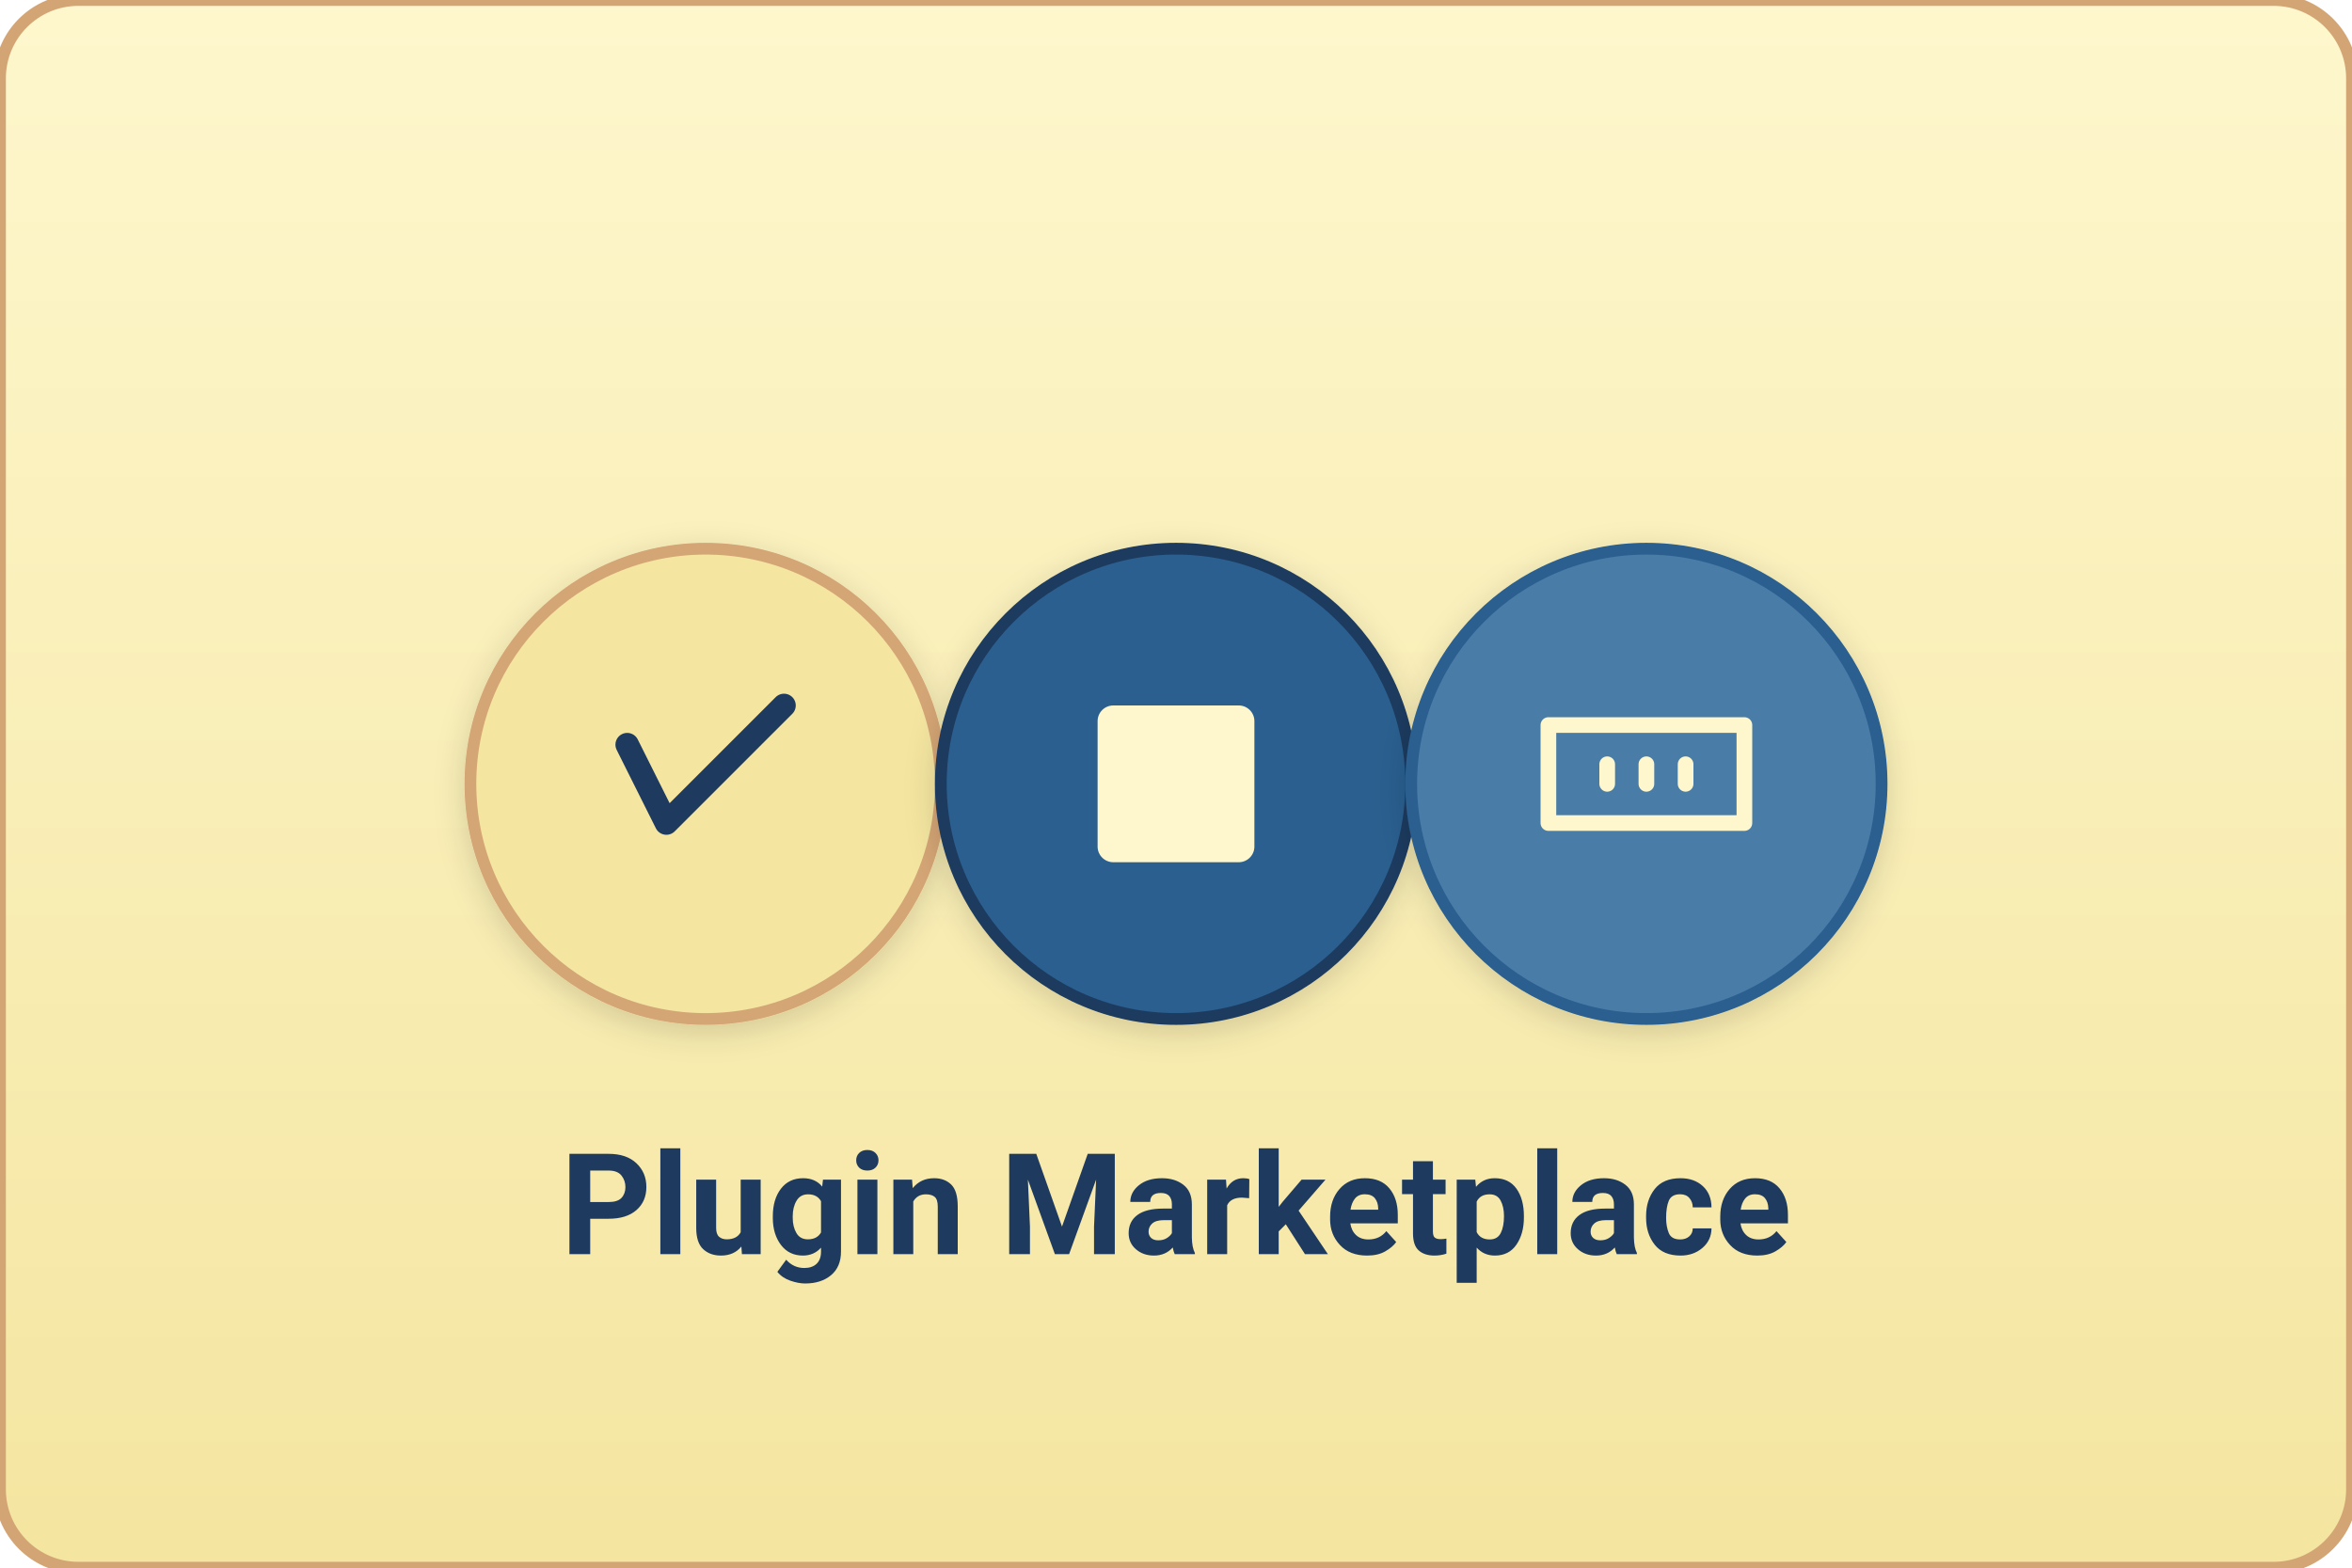
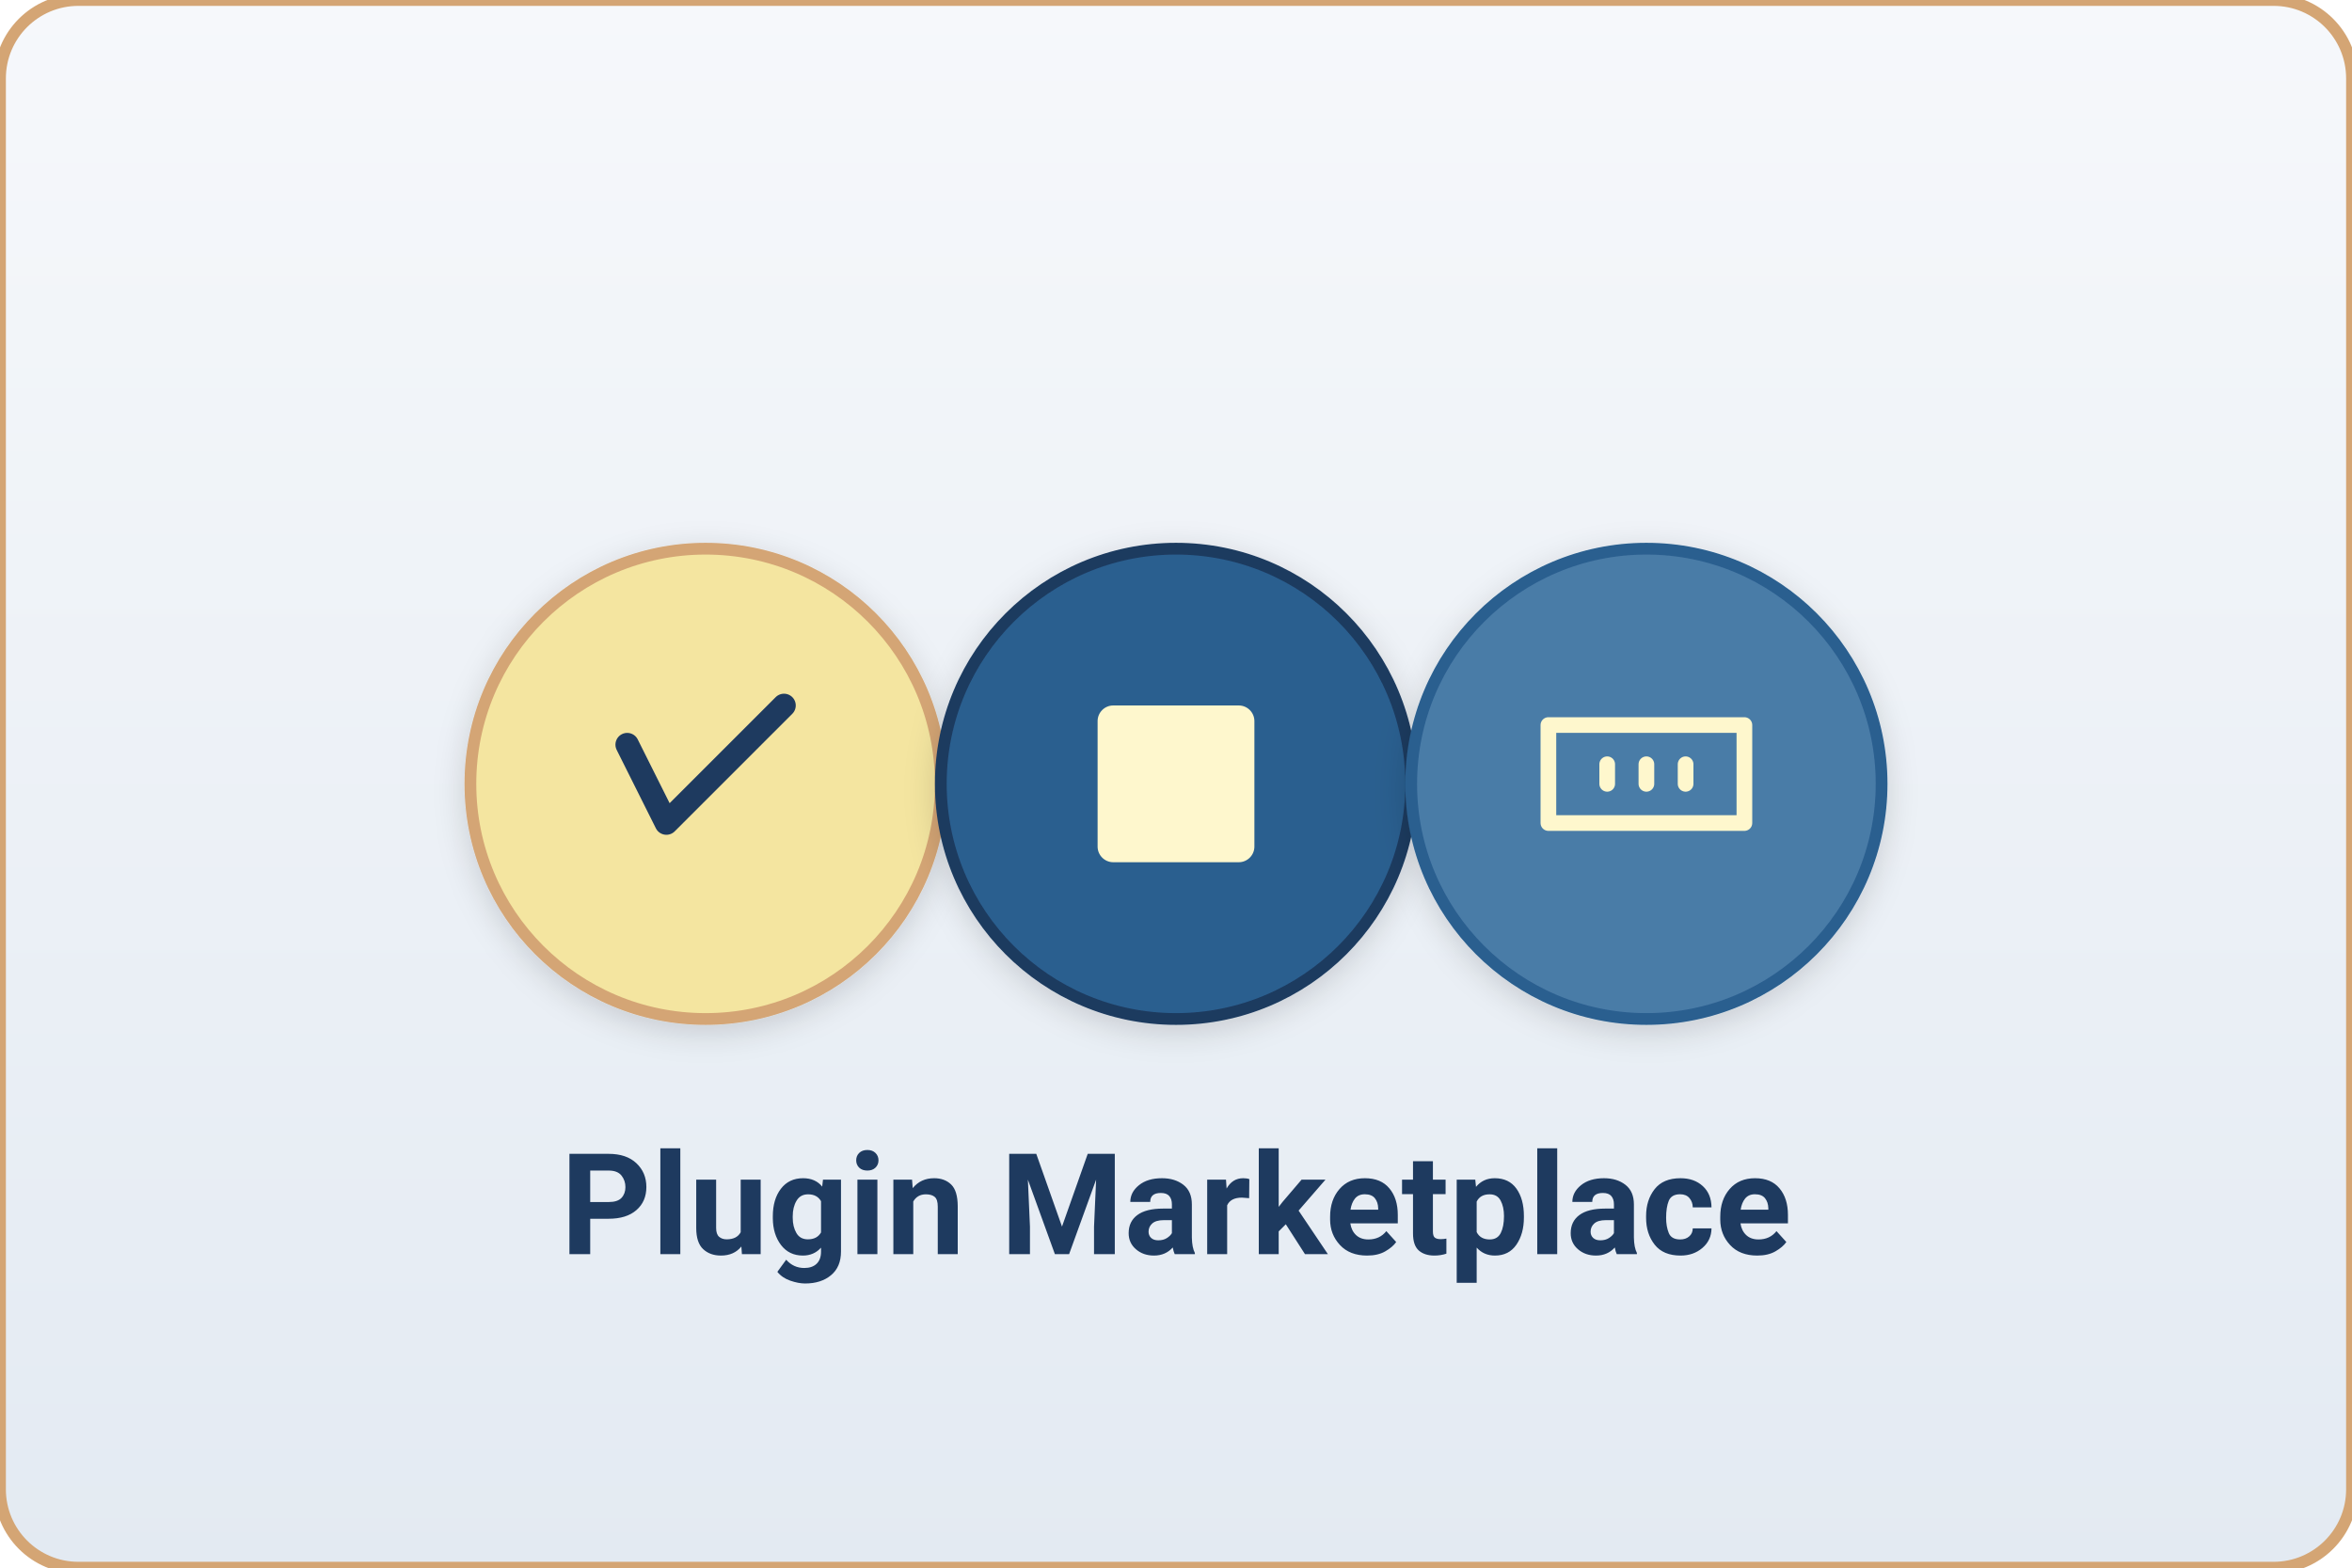
<svg xmlns="http://www.w3.org/2000/svg" viewBox="0 0 600 400" width="600" height="400">
  <defs>
    <linearGradient id="bg-gradient" x1="0%" y1="0%" x2="0%" y2="100%">
-       <stop offset="0%" style="stop-color:#fef7cd;stop-opacity:1" />
-       <stop offset="100%" style="stop-color:#f4e5a0;stop-opacity:1" />
+       <stop offset="0%" style="stop-color:#F6F8FB;stop-opacity:1" />
+       <stop offset="100%" style="stop-color:#e3eaf2;stop-opacity:1" />
    </linearGradient>
    <filter id="shadow-sm">
      <feDropShadow dx="0" dy="2" stdDeviation="4" flood-opacity="0.15" />
    </filter>
    <radialGradient id="star-glow" cx="50%" cy="50%" r="50%">
-       <stop offset="0%" style="stop-color:#fef7cd;stop-opacity:0.8" />
-       <stop offset="100%" style="stop-color:#f4e5a0;stop-opacity:0" />
+       <stop offset="0%" style="stop-color:#d0dce9;stop-opacity:0.8" />
+       <stop offset="100%" style="stop-color:#b8c9db;stop-opacity:0" />
    </radialGradient>
  </defs>
  <g id="bg">
    <rect x="0" y="0" width="600" height="400" rx="20" fill="url(#bg-gradient)" stroke="#d4a574" stroke-width="3" />
  </g>
  <g id="main">
    <line x1="240" y1="200" x2="360" y2="200" stroke="#4a7ba7" stroke-width="2" opacity="0.4" />
    <circle cx="180" cy="200" r="45" fill="url(#star-glow)" />
    <circle cx="180" cy="200" r="60" fill="#f4e5a0" stroke="#d4a574" stroke-width="3" filter="url(#shadow-sm)" />
    <path d="M 160 190 L 170 210 L 200 180" stroke="#1e3a5f" stroke-width="6" fill="none" stroke-linecap="round" stroke-linejoin="round" />
    <circle cx="300" cy="200" r="60" fill="#2a5f8f" stroke="#1e3a5f" stroke-width="3" filter="url(#shadow-sm)" />
    <rect x="280" y="180" width="40" height="40" rx="4" fill="#fef7cd" stroke="none" />
    <circle cx="420" cy="200" r="60" fill="#4a7ba7" stroke="#2a5f8f" stroke-width="3" filter="url(#shadow-sm)" />
    <path d="M 395 185 L 395 210 L 445 210 L 445 185 Z M 410 195 L 410 200 M 420 195 L 420 200 M 430 195 L 430 200" stroke="#fef7cd" stroke-width="4" fill="none" stroke-linecap="round" stroke-linejoin="round" />
  </g>
  <g id="labels">
    <text x="300" y="320" text-anchor="middle" font-size="36" font-weight="700" fill="#1e3a5f" font-family="ui-sans-serif, system-ui, -apple-system, 'Segoe UI', Roboto, sans-serif">
      Plugin Marketplace
    </text>
  </g>
</svg>
